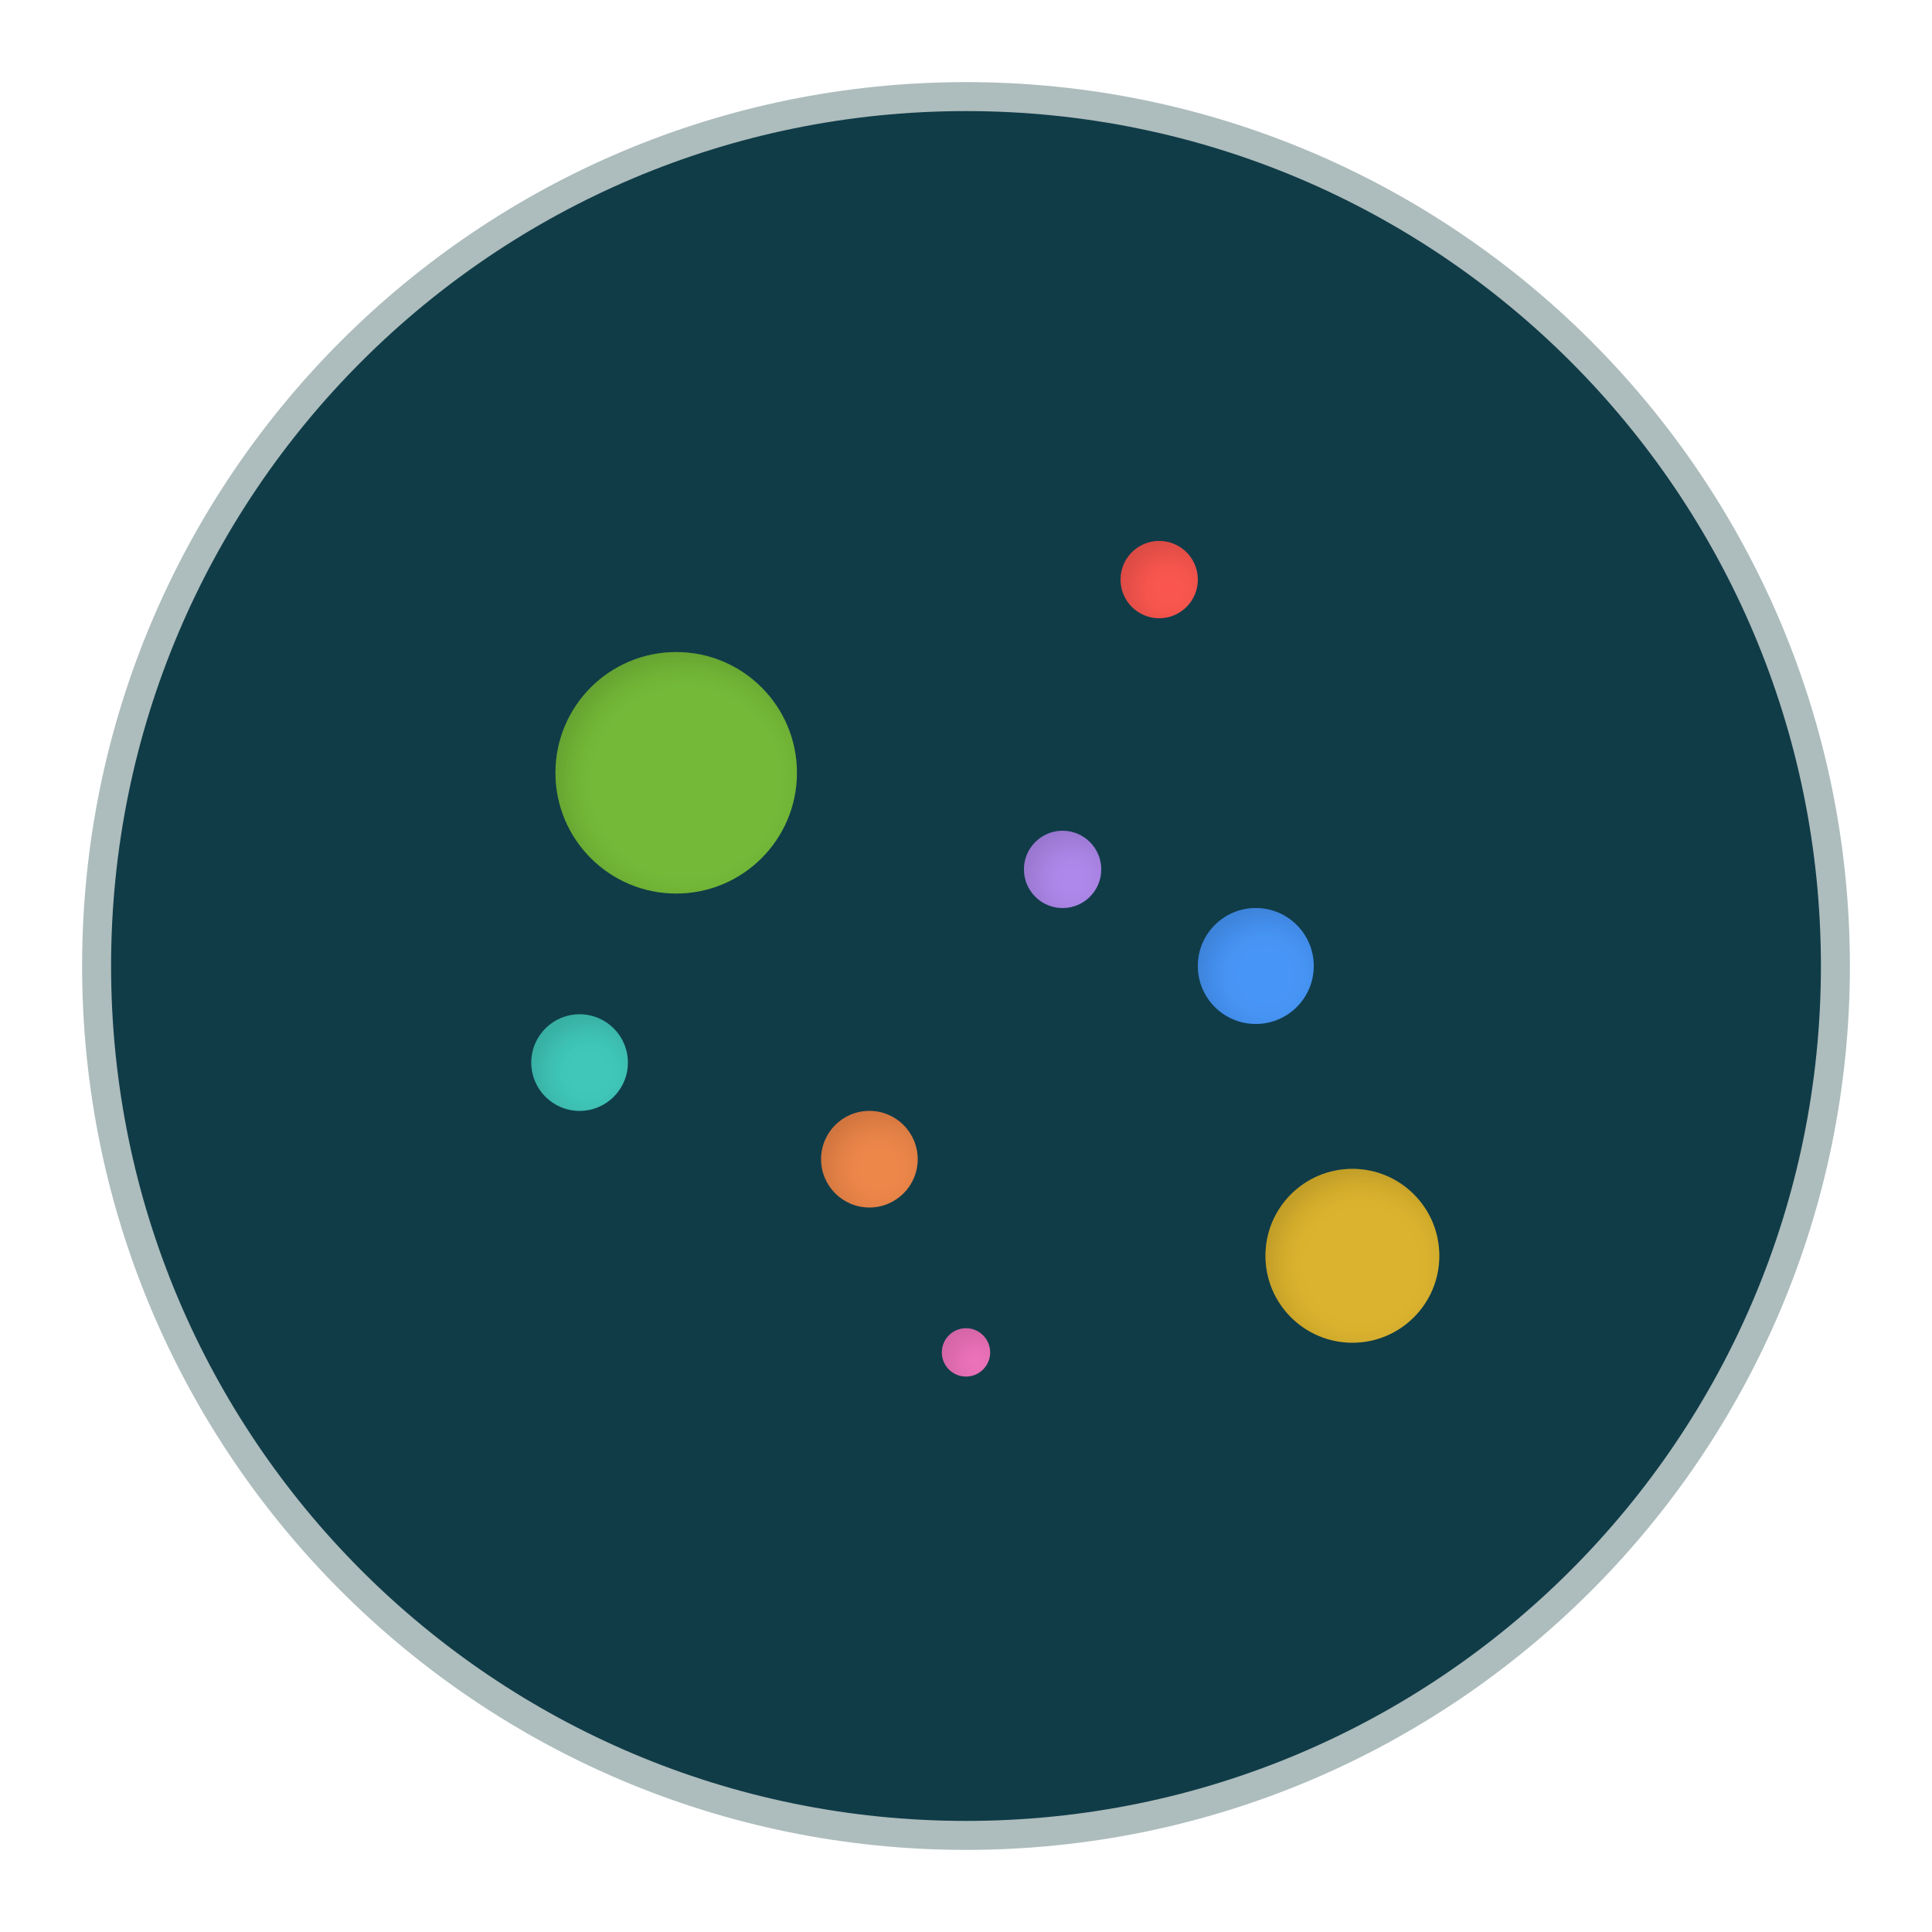
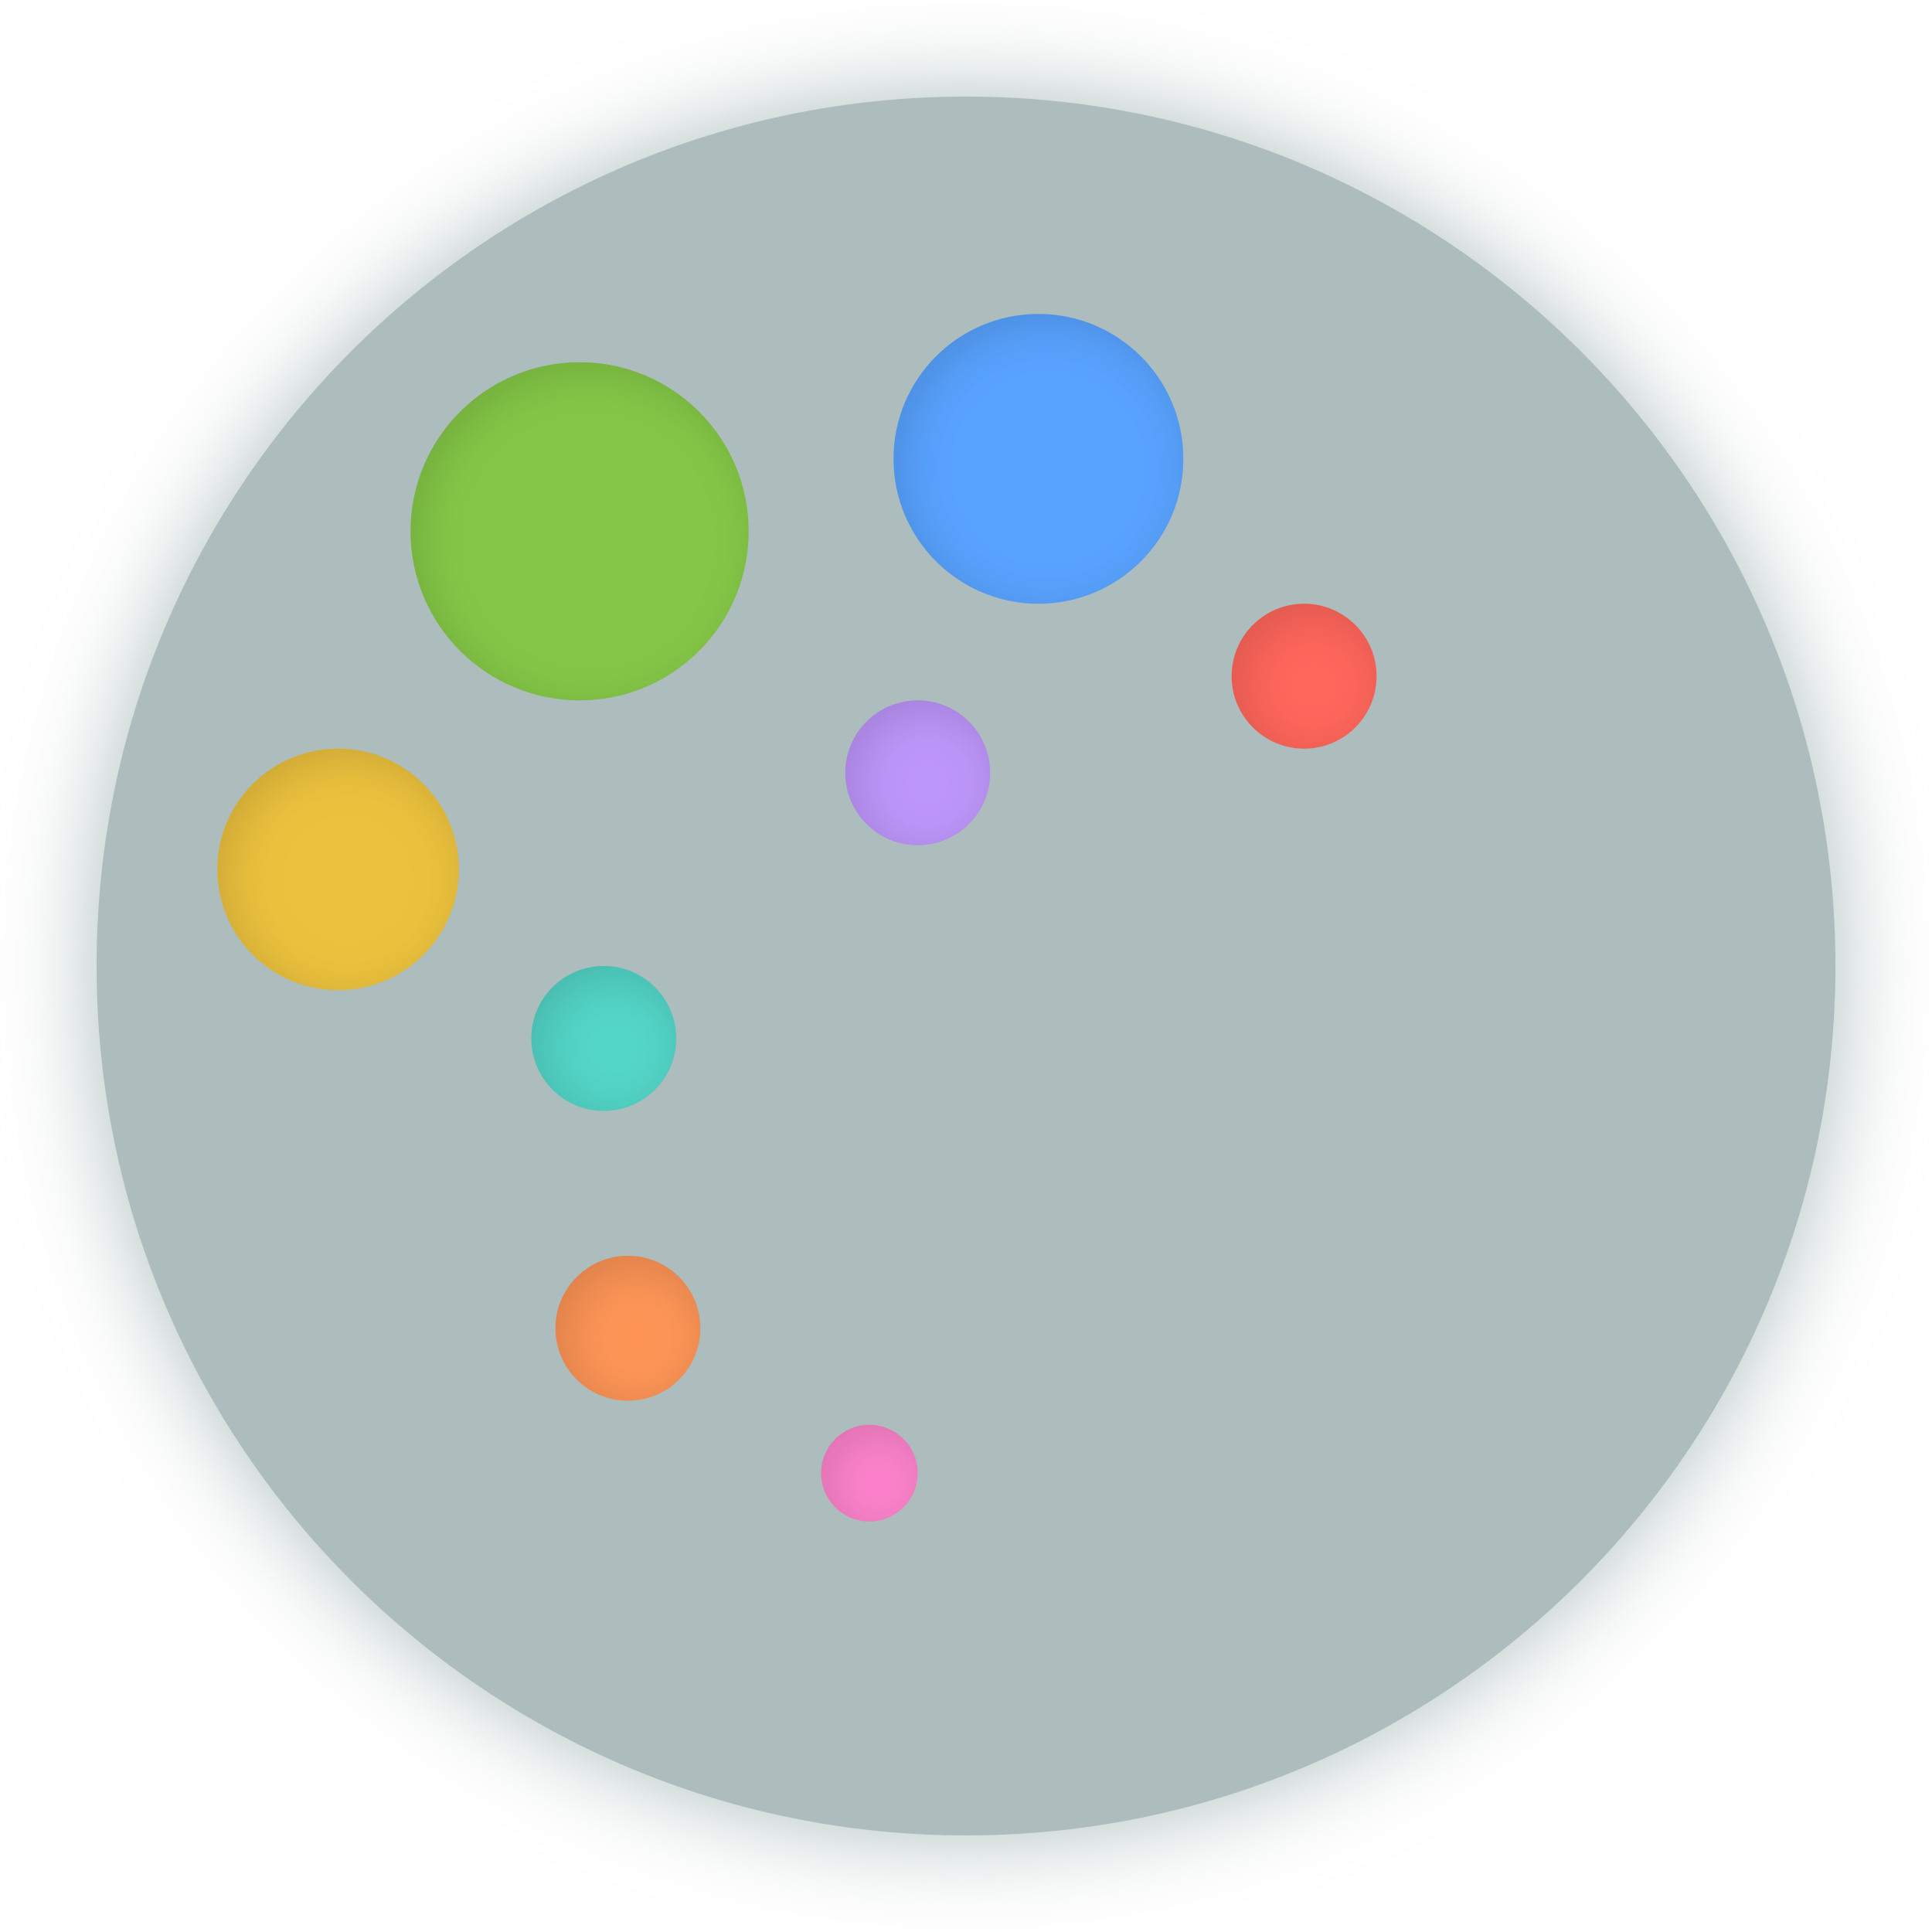
<svg xmlns="http://www.w3.org/2000/svg" width="400" height="400" viewBox="0 0 400 400">
  <defs>
+     <filter id="glow">
+       <feGaussianBlur in="SourceGraphic" stdDeviation="10" result="blur" />
+       <feMerge>
+         <feMergeNode in="blur" />
+         <feMergeNode in="SourceGraphic" />
+       </feMerge>
+     </filter>
    <filter id="inner-shadow" x="-50%" y="-50%" width="200%" height="200%">
      <feOffset dx="2" dy="2" />
-       <feGaussianBlur stdDeviation="3" result="offset-blur" />
+       <feGaussianBlur stdDeviation="5" result="offset-blur" />
      <feComposite operator="out" in="SourceGraphic" in2="offset-blur" result="inverse" />
      <feFlood flood-color="#000000" flood-opacity="0.3" result="color" />
      <feComposite operator="in" in="color" in2="inverse" result="shadow" />
      <feComposite operator="over" in="shadow" in2="SourceGraphic" />
    </filter>
  </defs>
-   <circle cx="200" cy="200" r="180" fill="#103c48" stroke="#adbcbc" stroke-width="6" />
+   <circle cx="200" cy="200" r="180" fill="#ADBCBC" filter="url(#glow)" />
  <g filter="url(#inner-shadow)">
-     <circle cx="140" cy="160" r="25" fill="#75B938" />
-     <circle cx="240" cy="120" r="8" fill="#fa5750" />
-     <circle cx="180" cy="240" r="10" fill="#ed8649" />
-     <circle cx="260" cy="200" r="12" fill="#4695F7" />
-     <circle cx="200" cy="280" r="5" fill="#F275BE" />
-     <circle cx="120" cy="220" r="10" fill="#41C7B9" />
-     <circle cx="280" cy="260" r="18" fill="#DBB32D" />
-     <circle cx="220" cy="180" r="8" fill="#AF88EB" />
+     <circle cx="120" cy="110" r="35" fill="#84C747" style="" />
+     <circle cx="70" cy="180" r="25" fill="#EBC13D" style="" />
+     <circle cx="215" cy="95" r="30" fill="#58A3FF" style="" />
+     <circle cx="125" cy="215" r="15" fill="#53D6C7" style="" />
+     <circle cx="190" cy="160" r="15" fill="#BD96FA" style="" />
+     <circle cx="270" cy="140" r="15" fill="#FF665C" style="" />
+     <circle cx="130" cy="275" r="15" fill="#FD9456" style="" />
+     <circle cx="180" cy="305" r="10" fill="#FF84CD" style="" />
  </g>
</svg>
